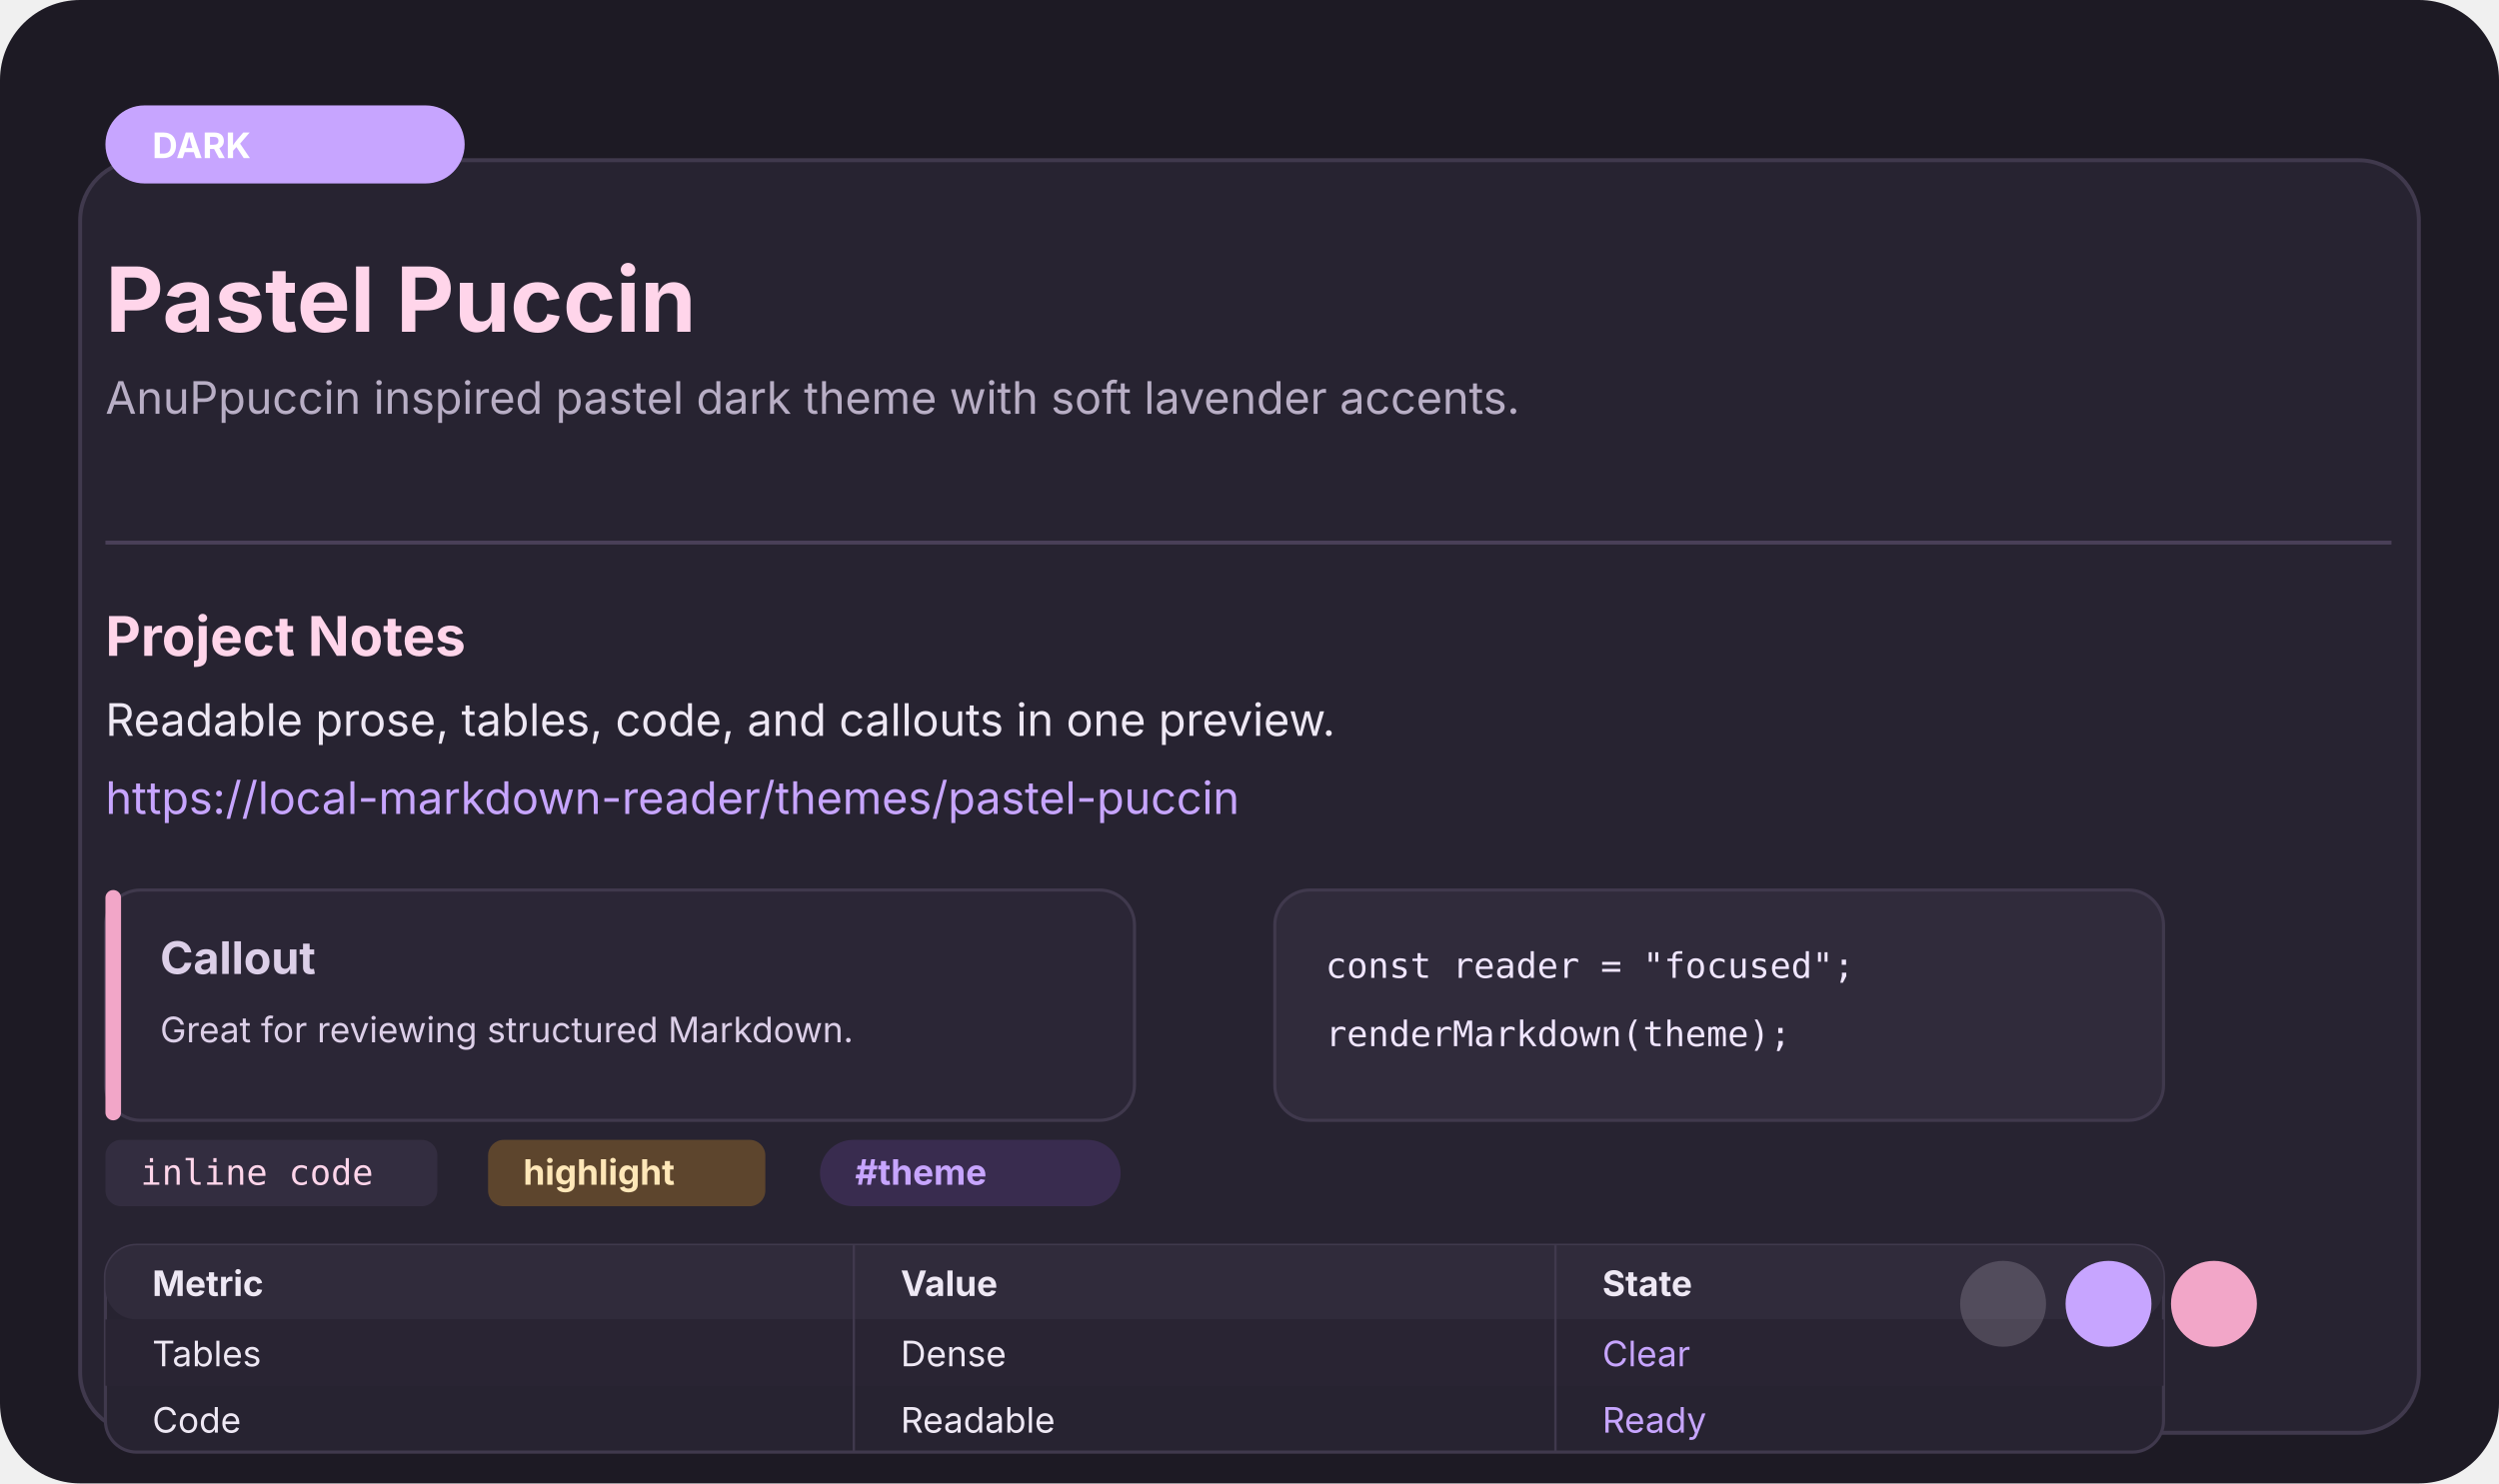
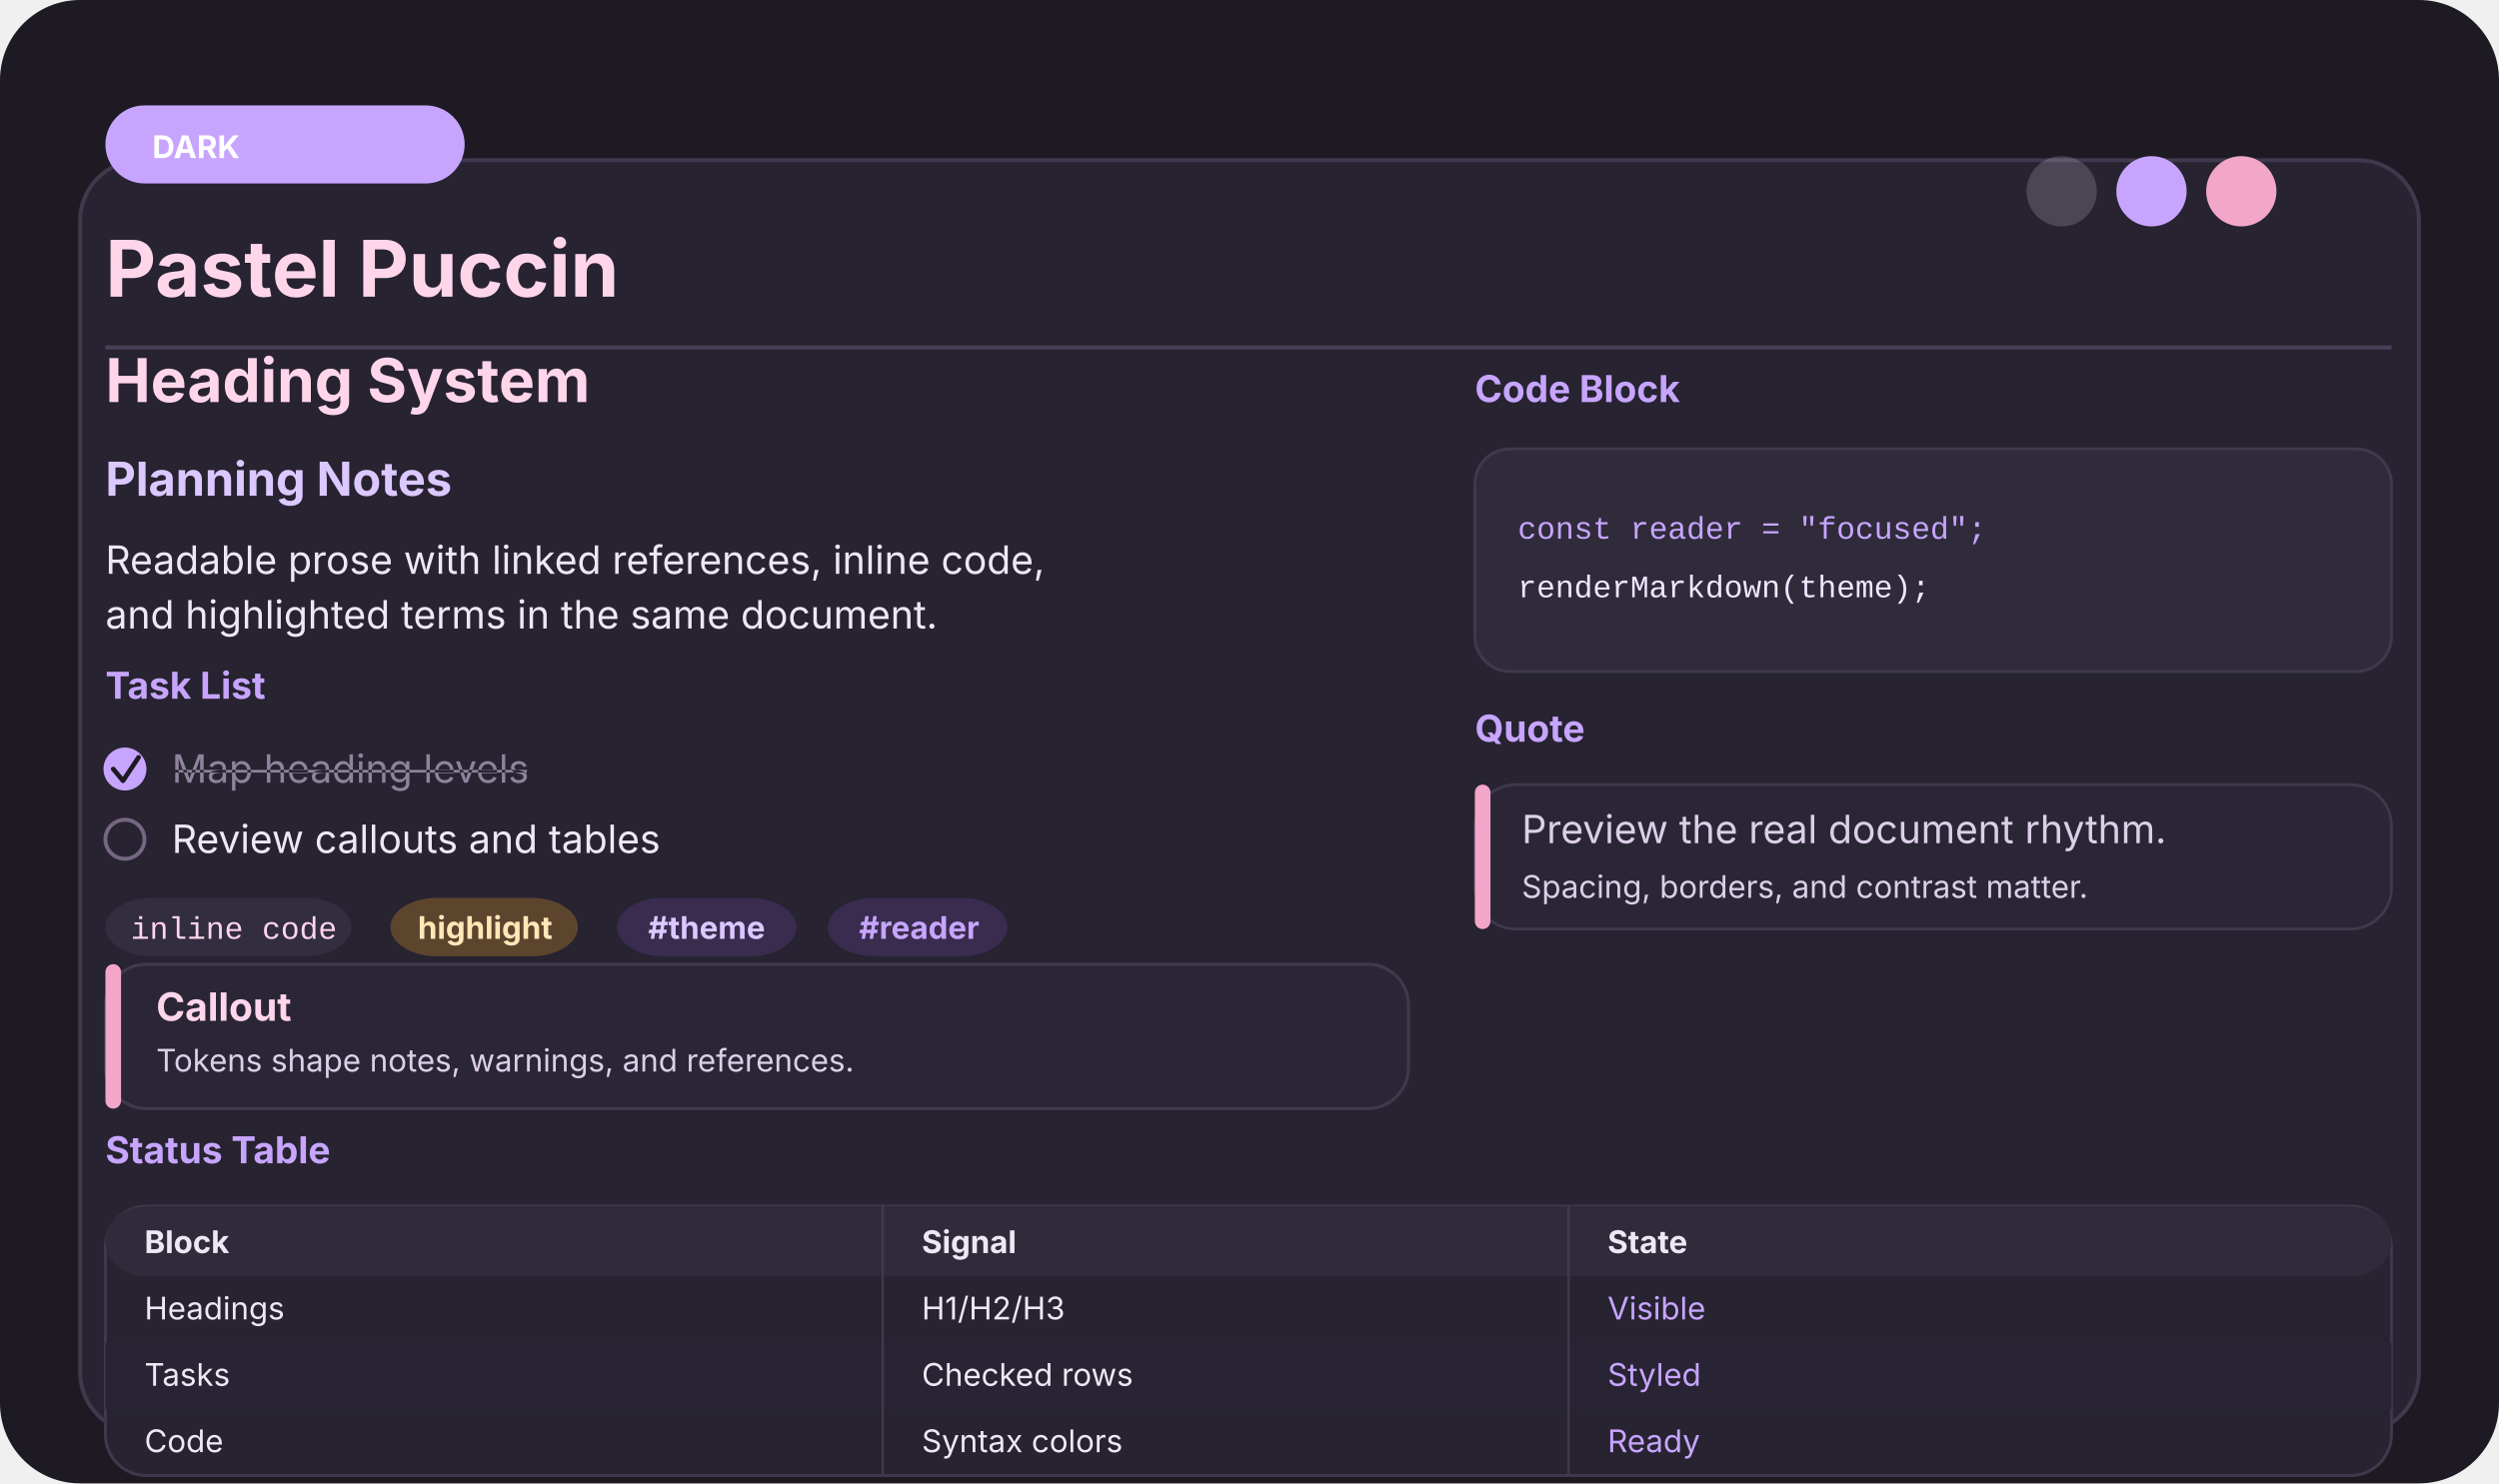
<svg xmlns="http://www.w3.org/2000/svg" width="1280" height="760" viewBox="0 0 1280 760" role="img">
  <g transform="translate(0 0)">
    <rect width="1280" height="760" rx="41" fill="#1d1a24" />
    <rect x="41.04" y="82.08" width="1197.92" height="652" rx="31" fill="#272331" stroke="#40394d" stroke-width="2" />
    <rect x="54" y="54" width="184" height="40" rx="20" fill="#c7a5ff" />
-     <text x="78" y="81" font-family="Inter, Arial, sans-serif" font-size="18" font-weight="700" fill="#ffffff">DARK</text>
-     <text x="54" y="170" font-family="Inter, ui-sans-serif, system-ui, sans-serif" font-size="46" font-weight="750" fill="#ffd5ea">Pastel Puccin</text>
-     <text x="54" y="212" font-family="Inter, Arial, sans-serif" font-size="23" fill="#b8aec5">AnuPpuccin inspired pastel dark theme with soft lavender accents.</text>
-     <line x1="54" y1="278" x2="1224.92" y2="278" stroke="#4a4058" stroke-width="2" />
-     <text x="54" y="336" font-family="Inter, ui-sans-serif, system-ui, sans-serif" font-size="28" font-weight="700" fill="#ffd5ea">Project Notes</text>
-     <text x="54" y="377" font-family="Inter, Arial, sans-serif" font-size="23" fill="#eee8f4">Readable prose, tables, code, and callouts in one preview.</text>
-     <text x="54" y="417" font-family="Inter, Arial, sans-serif" font-size="23" fill="#c7a5ff">https://local-markdown-reader/themes/pastel-puccin</text>
-     <g transform="translate(54 456)">
-       <rect width="527.085" height="118" rx="18" fill="#2b2636" stroke="#40394d" stroke-width="1.6" />
-       <rect width="8" height="118" rx="4" fill="#f2a6c8" />
-       <text x="28" y="43" font-family="Inter, Arial, sans-serif" font-size="23" font-weight="650" fill="#dccfe8">Callout</text>
-       <text x="28" y="78" font-family="Inter, Arial, sans-serif" font-size="18" fill="#dccfe8">Great for reviewing structured Markdown.</text>
+     <text x="78" y="81" font-family="Inter, Arial, sans-serif" font-size="16" font-weight="700" fill="#ffffff">DARK</text>
+     <text x="54" y="152" font-family="Inter, ui-sans-serif, system-ui, sans-serif" font-size="40" font-weight="750" fill="#ffd5ea">Pastel Puccin</text>
+     <line x1="54" y1="178" x2="1224.92" y2="178" stroke="#4a4058" stroke-width="2" />
+     <text x="54" y="206" font-family="Inter, ui-sans-serif, system-ui, sans-serif" font-size="31" font-weight="740" fill="#ffd5ea">Heading System</text>
+     <text x="54" y="254" font-family="Inter, ui-sans-serif, system-ui, sans-serif" font-size="24" font-weight="720" fill="#dbc8ff">Planning Notes</text>
+     <text x="54" y="294" font-family="Inter, ui-sans-serif, system-ui, -apple-system, BlinkMacSystemFont, &quot;Segoe UI&quot;, sans-serif" font-size="20" fill="#eee8f4">Readable prose with linked references, inline code,</text>
+     <text x="54" y="322" font-family="Inter, ui-sans-serif, system-ui, -apple-system, BlinkMacSystemFont, &quot;Segoe UI&quot;, sans-serif" font-size="20" fill="#eee8f4">and highlighted terms in the same document.</text>
+     <g transform="translate(54 358)">
+       <text x="0" y="0" font-family="Inter, ui-sans-serif, system-ui, sans-serif" font-size="19" font-weight="700" fill="#c7a5ff">Task List</text>
+       <rect x="0" y="26" width="20" height="20" rx="10.8" fill="#c7a5ff" stroke="#c7a5ff" stroke-width="2" />
+       <path d="M4 36 L9 42 L17 30" fill="none" stroke="#1d1a24" stroke-width="2.4" stroke-linecap="round" stroke-linejoin="round" />
+       <text x="34" y="43" font-family="Inter, ui-sans-serif, system-ui, -apple-system, BlinkMacSystemFont, &quot;Segoe UI&quot;, sans-serif" font-size="20" fill="#8f839c" text-decoration="line-through">Map heading levels</text>
+       <rect x="0" y="62" width="20" height="20" rx="10.8" fill="#272331" stroke="#756681" stroke-width="2" />
+       <text x="34" y="79" font-family="Inter, ui-sans-serif, system-ui, -apple-system, BlinkMacSystemFont, &quot;Segoe UI&quot;, sans-serif" font-size="20" fill="#eee8f4">Review callouts and tables</text>
    </g>
-     <g transform="translate(652.96 456)">
-       <rect width="455.21" height="118" rx="18" fill="#302b3b" stroke="#40394d" stroke-width="1.6" />
-       <text x="26" y="45" font-family="SFMono-Regular, Consolas, monospace" font-size="18" fill="#f0e6ff">const reader = "focused";</text>
-       <text x="26" y="80" font-family="SFMono-Regular, Consolas, monospace" font-size="18" fill="#f0e6ff">renderMarkdown(theme);</text>
+     <g transform="translate(54 460)">
+       <rect width="126" height="30" rx="24" fill="#332d40" />
+       <text x="13" y="21" font-family="&quot;SFMono-Regular&quot;, Consolas, &quot;Liberation Mono&quot;, Menlo, monospace" font-size="16" fill="#ffd5ea">inline code</text>
+       <rect x="146" width="96" height="30" rx="24" fill="#5d452d" />
+       <text x="160" y="21" font-family="Inter, ui-sans-serif, system-ui, -apple-system, BlinkMacSystemFont, &quot;Segoe UI&quot;, sans-serif" font-size="16" font-weight="700" fill="#ffe7b8">highlight</text>
+       <rect x="262" width="92" height="30" rx="24" fill="#392c4f" />
+       <text x="278" y="21" font-family="Inter, ui-sans-serif, system-ui, -apple-system, BlinkMacSystemFont, &quot;Segoe UI&quot;, sans-serif" font-size="16" font-weight="700" fill="#dbc8ff">#theme</text>
+       <rect x="370" width="92" height="30" rx="24" fill="#392c4f" />
+       <text x="386" y="21" font-family="Inter, ui-sans-serif, system-ui, -apple-system, BlinkMacSystemFont, &quot;Segoe UI&quot;, sans-serif" font-size="16" font-weight="700" fill="#c7a5ff">#reader</text>
    </g>
-     <g transform="translate(54 584)">
-       <rect width="170" height="34" rx="8" fill="#332d40" />
-       <text x="18" y="23" font-family="SFMono-Regular, Consolas, monospace" font-size="18" fill="#ffd5ea">inline code</text>
-       <rect x="196" width="142" height="34" rx="8" fill="#5d452d" />
-       <text x="214" y="23" font-family="Inter, Arial, sans-serif" font-size="18" font-weight="700" fill="#ffe7b8">highlight</text>
-       <rect x="366" width="154" height="34" rx="17" fill="#392c4f" />
-       <text x="384" y="23" font-family="Inter, Arial, sans-serif" font-size="18" font-weight="700" fill="#c7a5ff">#theme</text>
+     <g transform="translate(54 494)">
+       <rect width="667.424" height="74" rx="21" fill="#2b2636" stroke="#40394d" stroke-width="1.6" />
+       <rect width="8" height="74" rx="4" fill="#f2a6c8" />
+       <text x="26" y="29" font-family="Inter, ui-sans-serif, system-ui, -apple-system, BlinkMacSystemFont, &quot;Segoe UI&quot;, sans-serif" font-size="20" font-weight="700" fill="#ffd5ea">Callout</text>
+       <text x="26" y="55" font-family="Inter, ui-sans-serif, system-ui, -apple-system, BlinkMacSystemFont, &quot;Segoe UI&quot;, sans-serif" font-size="16" fill="#dccfe8">Tokens shape notes, warnings, and references.</text>
    </g>
-     <g transform="translate(54 638)">
-       <rect width="1054.17" height="106" rx="16" fill="#272331" stroke="#40394d" stroke-width="1.6" />
-       <rect width="1054.17" height="38" rx="16" fill="#302b3b" />
-       <rect y="38" width="1054.17" height="34" fill="#292433" />
-       <line x1="383.334" y1="0" x2="383.334" y2="106" stroke="#40394d" stroke-width="1.2" />
-       <line x1="742.71" y1="0" x2="742.71" y2="106" stroke="#40394d" stroke-width="1.2" />
-       <text x="24" y="26" font-family="Inter, Arial, sans-serif" font-size="18" font-weight="700" fill="#eee8f4">Metric</text>
-       <text x="407.334" y="26" font-family="Inter, Arial, sans-serif" font-size="18" font-weight="700" fill="#eee8f4">Value</text>
-       <text x="766.71" y="26" font-family="Inter, Arial, sans-serif" font-size="18" font-weight="700" fill="#eee8f4">State</text>
-       <text x="24" y="62" font-family="Inter, Arial, sans-serif" font-size="18" fill="#eee8f4">Tables</text>
-       <text x="407.334" y="62" font-family="Inter, Arial, sans-serif" font-size="18" fill="#eee8f4">Dense</text>
-       <text x="766.71" y="62" font-family="Inter, Arial, sans-serif" font-size="18" fill="#c7a5ff">Clear</text>
-       <text x="24" y="96" font-family="Inter, Arial, sans-serif" font-size="18" fill="#eee8f4">Code</text>
-       <text x="407.334" y="96" font-family="Inter, Arial, sans-serif" font-size="18" fill="#eee8f4">Readable</text>
-       <text x="766.71" y="96" font-family="Inter, Arial, sans-serif" font-size="18" fill="#c7a5ff">Ready</text>
+     <g transform="translate(755.4244 206)">
+       <text x="0" y="0" font-family="Inter, ui-sans-serif, system-ui, sans-serif" font-size="19" font-weight="700" fill="#c7a5ff">Code Block</text>
+       <rect x="0" y="24" width="469.496" height="114" rx="18" fill="#302b3b" stroke="#40394d" stroke-width="1.5" />
+       <text x="22" y="70" font-family="&quot;SFMono-Regular&quot;, Consolas, &quot;Liberation Mono&quot;, Menlo, monospace" font-size="16" fill="#c7a5ff">const reader = "focused";</text>
+       <text x="22" y="100" font-family="&quot;SFMono-Regular&quot;, Consolas, &quot;Liberation Mono&quot;, Menlo, monospace" font-size="16" fill="#f0e6ff">renderMarkdown(theme);</text>
+       <text x="0" y="174" font-family="Inter, ui-sans-serif, system-ui, sans-serif" font-size="19" font-weight="700" fill="#c7a5ff">Quote</text>
+       <rect x="0" y="196" width="469.496" height="74" rx="21" fill="#2b2636" stroke="#40394d" stroke-width="1.4" />
+       <rect x="0" y="196" width="8" height="74" rx="4" fill="#f2a6c8" />
+       <text x="24" y="226" font-family="Inter, ui-sans-serif, system-ui, -apple-system, BlinkMacSystemFont, &quot;Segoe UI&quot;, sans-serif" font-size="20" fill="#dccfe8">Preview the real document rhythm.</text>
+       <text x="24" y="254" font-family="Inter, ui-sans-serif, system-ui, -apple-system, BlinkMacSystemFont, &quot;Segoe UI&quot;, sans-serif" font-size="16" fill="#dccfe8">Spacing, borders, and contrast matter.</text>
    </g>
-     <g transform="translate(1026 668) scale(1)">
-       <circle cx="0" cy="0" r="22" fill="#eee8f4" fill-opacity="0.18" />
-       <circle cx="54" cy="0" r="22" fill="#c7a5ff" />
-       <circle cx="108" cy="0" r="22" fill="#f2a6c8" />
+     <g transform="translate(54 596)">
+       <text x="0" y="0" font-family="Inter, ui-sans-serif, system-ui, sans-serif" font-size="19" font-weight="700" fill="#c7a5ff">Status Table</text>
+       <rect x="0" y="22" width="1170.92" height="138" rx="21" fill="#272331" stroke="#40394d" stroke-width="1.5" />
+       <rect x="0" y="22" width="1170.92" height="36" rx="21" fill="#302b3b" />
+       <rect x="0" y="92" width="1170.92" height="34" fill="#292433" />
+       <line x1="398.113" y1="22" x2="398.113" y2="160" stroke="#40394d" stroke-width="1.2" />
+       <line x1="749.389" y1="22" x2="749.389" y2="160" stroke="#40394d" stroke-width="1.2" />
+       <text x="20" y="46" font-family="Inter, ui-sans-serif, system-ui, -apple-system, BlinkMacSystemFont, &quot;Segoe UI&quot;, sans-serif" font-size="16" font-weight="700" fill="#eee8f4">Block</text>
+       <text x="418.113" y="46" font-family="Inter, ui-sans-serif, system-ui, -apple-system, BlinkMacSystemFont, &quot;Segoe UI&quot;, sans-serif" font-size="16" font-weight="700" fill="#eee8f4">Signal</text>
+       <text x="769.389" y="46" font-family="Inter, ui-sans-serif, system-ui, -apple-system, BlinkMacSystemFont, &quot;Segoe UI&quot;, sans-serif" font-size="16" font-weight="700" fill="#eee8f4">State</text>
+       <text x="20" y="80" font-family="Inter, ui-sans-serif, system-ui, -apple-system, BlinkMacSystemFont, &quot;Segoe UI&quot;, sans-serif" font-size="16" fill="#eee8f4">Headings</text>
+       <text x="418.113" y="80" font-family="Inter, ui-sans-serif, system-ui, -apple-system, BlinkMacSystemFont, &quot;Segoe UI&quot;, sans-serif" font-size="16" fill="#eee8f4">H1/H2/H3</text>
+       <text x="769.389" y="80" font-family="Inter, ui-sans-serif, system-ui, -apple-system, BlinkMacSystemFont, &quot;Segoe UI&quot;, sans-serif" font-size="16" fill="#c7a5ff">Visible</text>
+       <text x="20" y="114" font-family="Inter, ui-sans-serif, system-ui, -apple-system, BlinkMacSystemFont, &quot;Segoe UI&quot;, sans-serif" font-size="16" fill="#eee8f4">Tasks</text>
+       <text x="418.113" y="114" font-family="Inter, ui-sans-serif, system-ui, -apple-system, BlinkMacSystemFont, &quot;Segoe UI&quot;, sans-serif" font-size="16" fill="#eee8f4">Checked rows</text>
+       <text x="769.389" y="114" font-family="Inter, ui-sans-serif, system-ui, -apple-system, BlinkMacSystemFont, &quot;Segoe UI&quot;, sans-serif" font-size="16" fill="#c7a5ff">Styled</text>
+       <text x="20" y="148" font-family="Inter, ui-sans-serif, system-ui, -apple-system, BlinkMacSystemFont, &quot;Segoe UI&quot;, sans-serif" font-size="16" fill="#eee8f4">Code</text>
+       <text x="418.113" y="148" font-family="Inter, ui-sans-serif, system-ui, -apple-system, BlinkMacSystemFont, &quot;Segoe UI&quot;, sans-serif" font-size="16" fill="#eee8f4">Syntax colors</text>
+       <text x="769.389" y="148" font-family="Inter, ui-sans-serif, system-ui, -apple-system, BlinkMacSystemFont, &quot;Segoe UI&quot;, sans-serif" font-size="16" fill="#c7a5ff">Ready</text>
+     </g>
+     <g transform="translate(1056 98)">
+       <circle cx="0" cy="0" r="18" fill="#eee8f4" fill-opacity="0.18" />
+       <circle cx="46" cy="0" r="18" fill="#c7a5ff" />
+       <circle cx="92" cy="0" r="18" fill="#f2a6c8" />
    </g>
  </g>
</svg>
